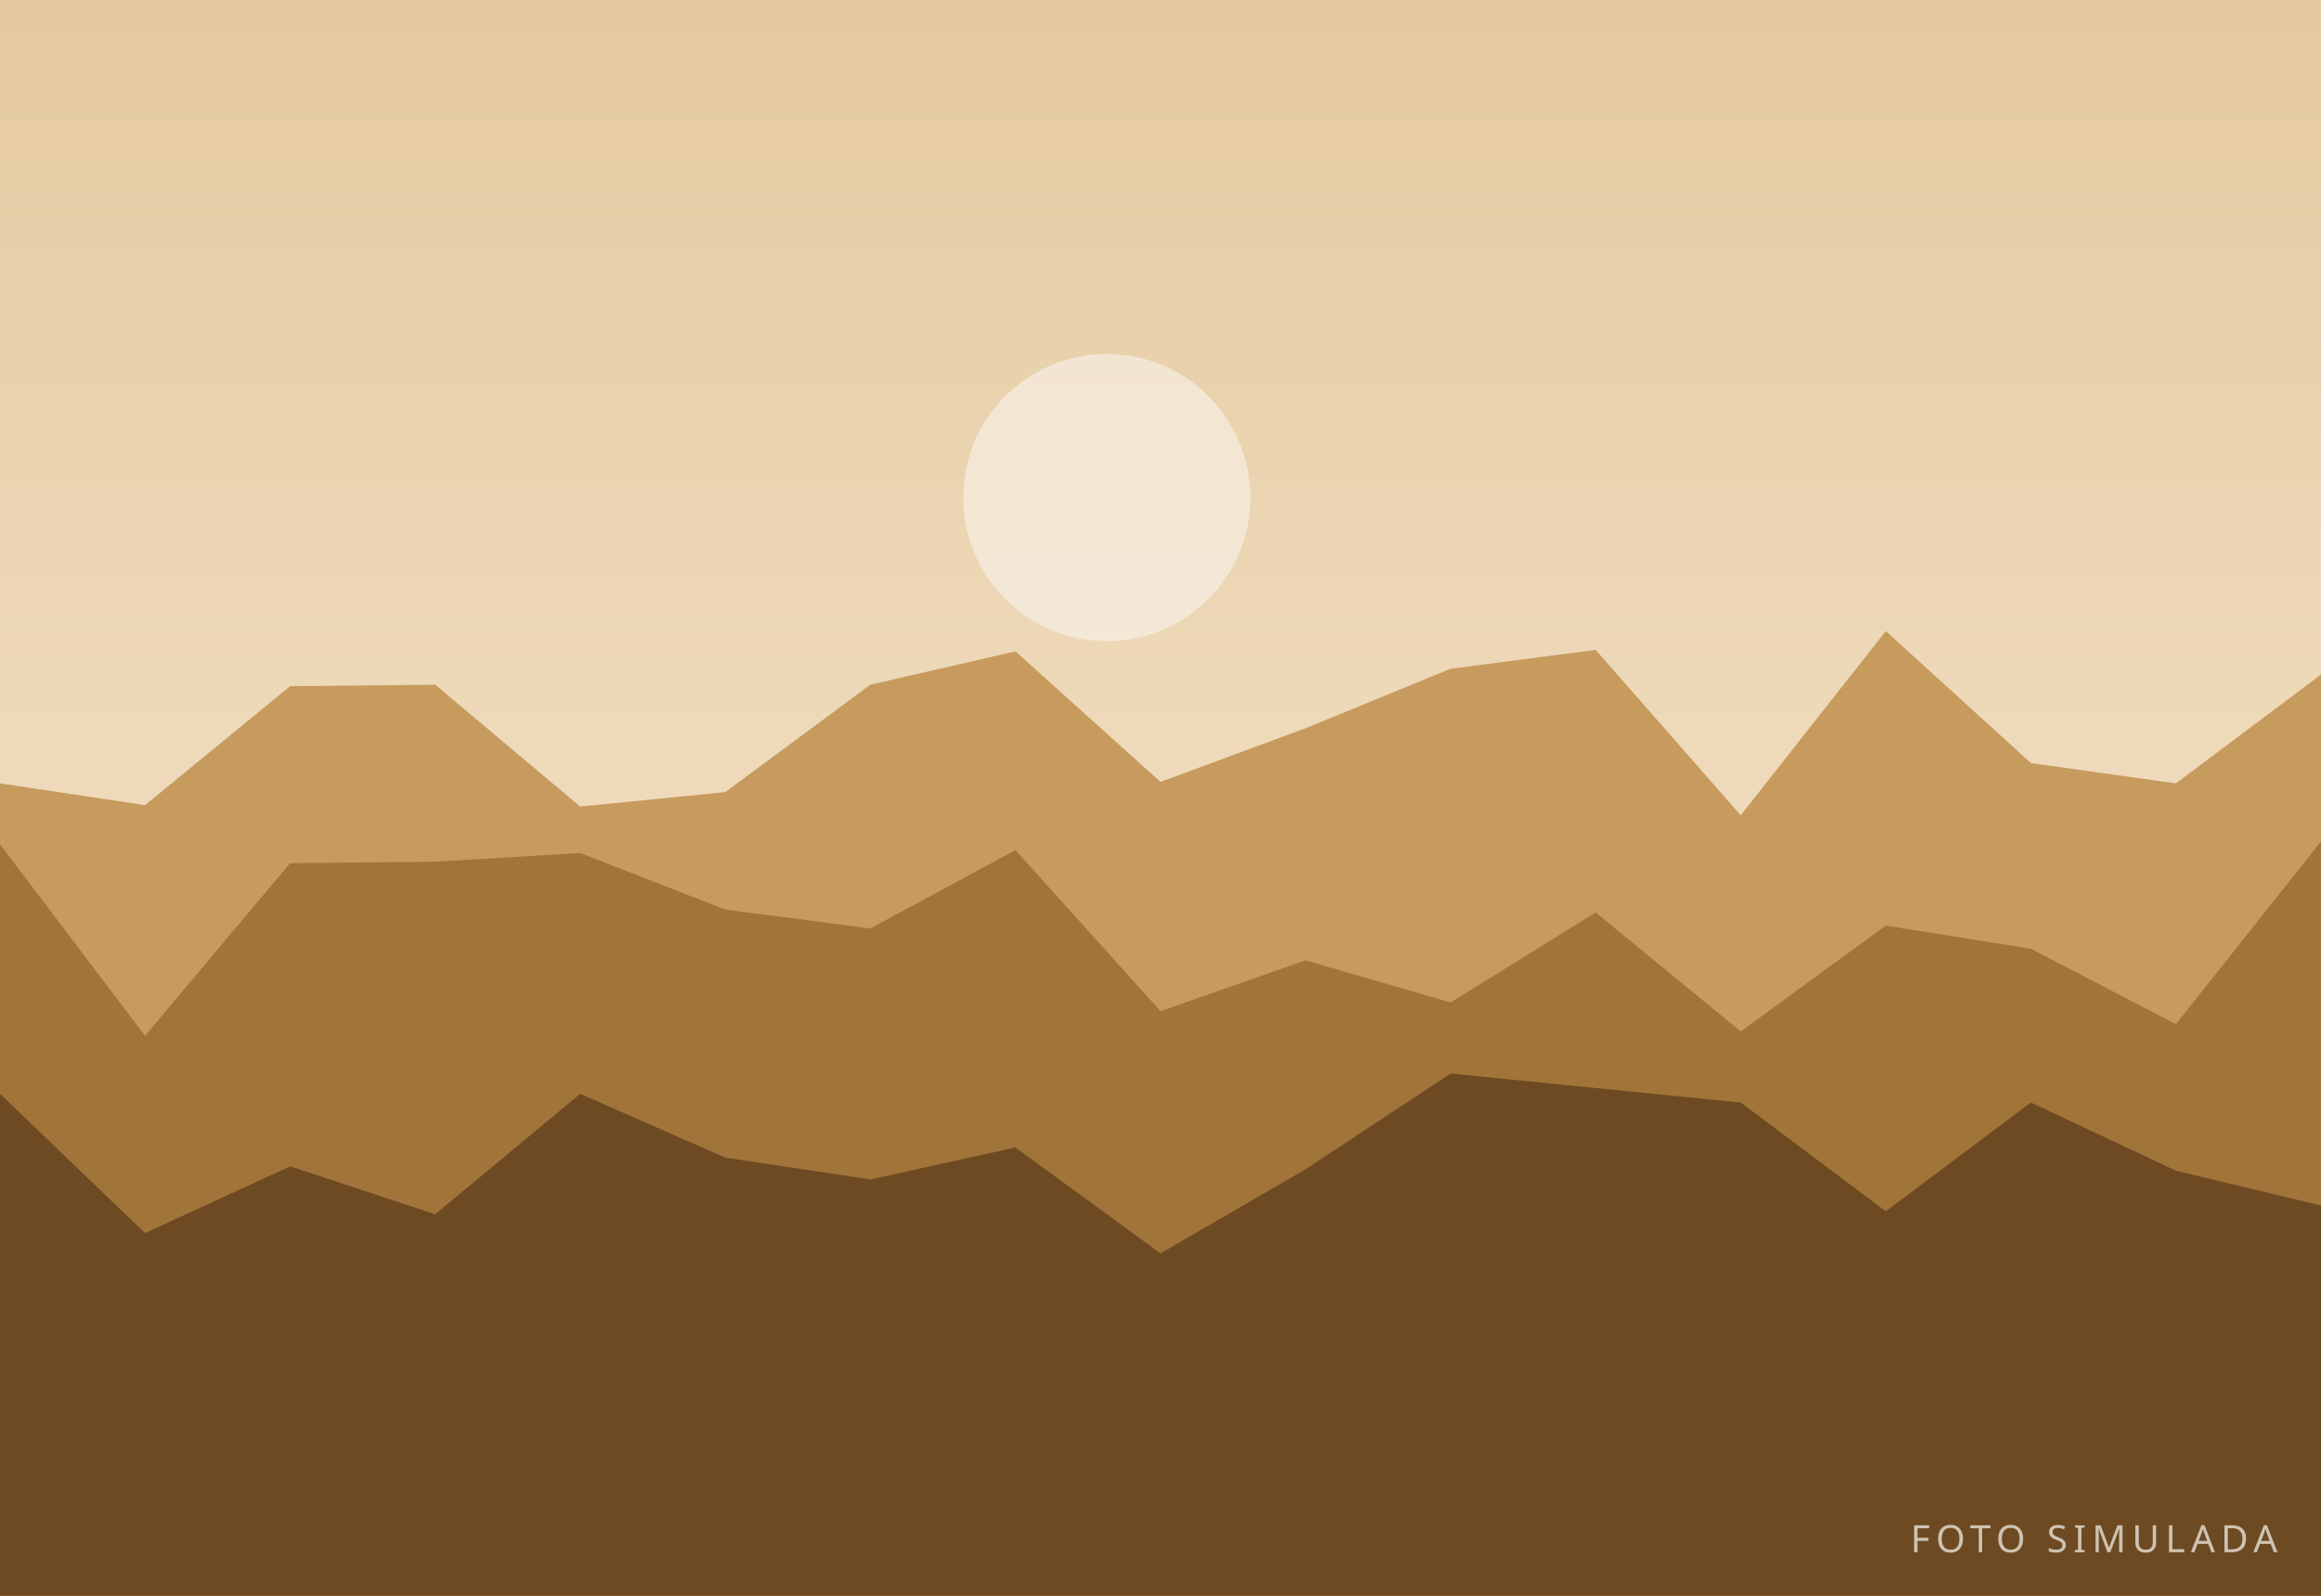
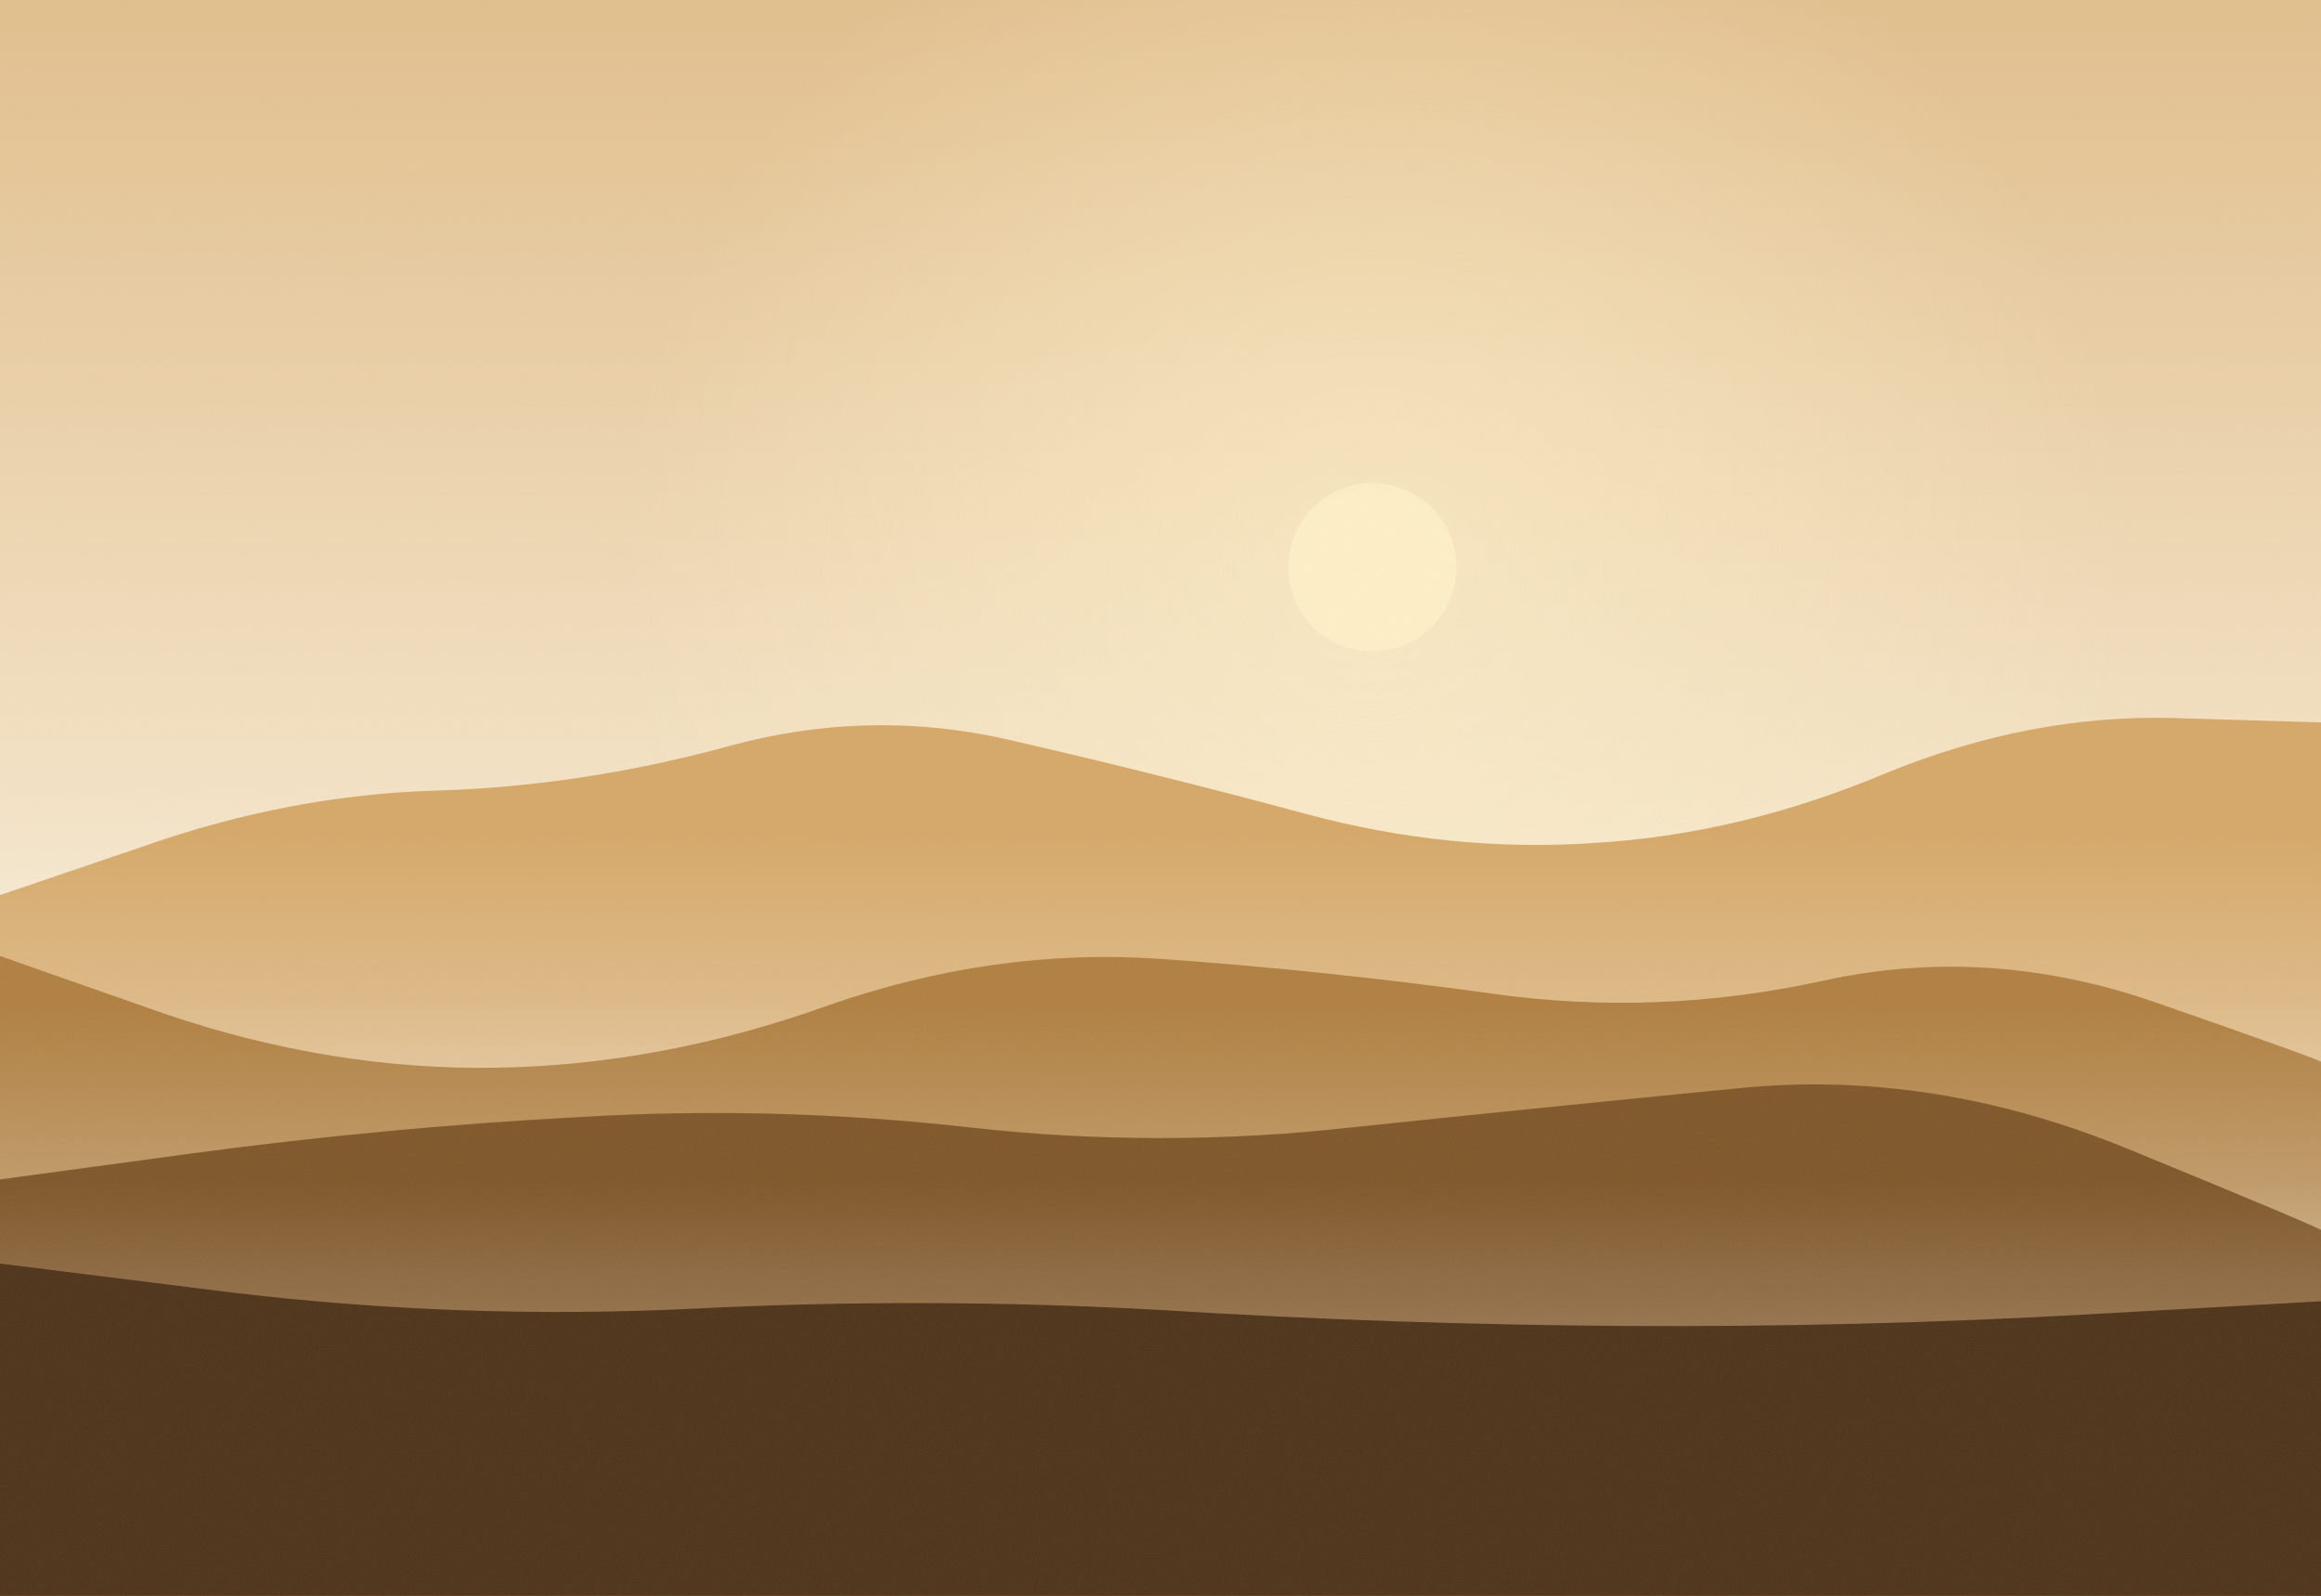
<svg xmlns="http://www.w3.org/2000/svg" viewBox="0 0 1600 1100" preserveAspectRatio="xMidYMid slice">
  <defs>
-     <linearGradient id="g" x1="0" y1="0" x2="0" y2="1">
-       <stop offset="0" stop-color="#e5c9a0" />
-       <stop offset="1" stop-color="#f8ecd6" />
+     <linearGradient id="sky" x1="0" y1="0" x2="0" y2="1">
+       <stop offset="0" stop-color="#e2bf8c" />
+       <stop offset=".65" stop-color="#faeed6" />
+       <stop offset="1" stop-color="#faeed6" />
    </linearGradient>
+     <radialGradient id="sun" cx="946" cy="391" r="520" gradientUnits="userSpaceOnUse">
+       <stop offset="0" stop-color="#fff0c8" stop-opacity=".95" />
+       <stop offset=".12" stop-color="#fff0c8" stop-opacity=".55" />
+       <stop offset="1" stop-color="#fff0c8" stop-opacity="0" />
+     </radialGradient>
+     <linearGradient id="mist" x1="0" y1="0" x2="0" y2="1">
+       <stop offset="0" stop-color="#fff" stop-opacity="0" />
+       <stop offset="1" stop-color="#fff" stop-opacity=".38" />
+     </linearGradient>
+     <filter id="n" x="0" y="0" width="100%" height="100%">
+       <feTurbulence type="fractalNoise" baseFrequency=".9" numOctaves="2" seed="4" />
+       <feColorMatrix values="0 0 0 0 .5  0 0 0 0 .5  0 0 0 0 .5  0 0 0 .55 0" />
+     </filter>
  </defs>
-   <rect width="1600" height="1100" fill="url(#g)" />
-   <circle cx="763" cy="343" r="99" fill="#F9F6F0" opacity=".55" />
-   <polygon points="0,1100 0,540 100,555 200,473 300,472 400,556 500,546 600,472 700,449 800,539 900,502 1000,461 1100,448 1200,562 1300,435 1400,526 1500,540 1600,465 1600,1100" fill="#c79a5e" />
-   <polygon points="0,1100 0,582 100,714 200,595 300,594 400,588 500,627 600,640 700,586 800,697 900,662 1000,691 1100,629 1200,711 1300,638 1400,654 1500,706 1600,580 1600,1100" fill="#a1743a" />
-   <polygon points="0,1100 0,754 100,850 200,804 300,837 400,754 500,798 600,813 700,791 800,864 900,806 1000,740 1100,750 1200,760 1300,835 1400,760 1500,807 1600,831 1600,1100" fill="#6d4a22" />
-   <text x="1570" y="1070" text-anchor="end" font-family="sans-serif" font-size="26" letter-spacing="4" fill="#F9F6F0" opacity=".7">FOTO SIMULADA</text>
+   <rect width="1600" height="1100" fill="url(#sky)" />
+   <rect width="1600" height="1100" fill="url(#sun)" />
+   <circle cx="946" cy="391" r="58" fill="#fff0c8" opacity=".9" />
+   <path d="M0,1100 L0,617 Q0,617 100,583 Q200,548 300,545 Q400,542 500,515 Q600,487 700,511 Q800,534 900,561 Q1000,588 1100,581 Q1200,575 1300,533 Q1400,492 1500,495 T1600,498 L1600,1100 Z" fill="#d6a867" />
+   <rect y="572" width="1600" height="220" fill="url(#mist)" />
+   <path d="M0,1100 L0,659 Q0,659 114,699 Q229,738 343,736 Q457,734 571,693 Q686,653 800,661 Q914,669 1029,685 Q1143,701 1257,676 Q1371,651 1486,691 T1600,732 L1600,1100 Z" fill="#b07f3f" />
+   <rect y="693" width="1600" height="220" fill="url(#mist)" />
+   <path d="M0,1100 L0,813 Q0,813 133,795 Q267,777 400,770 Q533,762 667,777 Q800,792 933,777 Q1067,763 1200,750 Q1333,737 1467,792 T1600,848 L1600,1100 Z" fill="#7f5628" />
+   <rect y="814" width="1600" height="220" fill="url(#mist)" />
+   <path d="M0,1100 L0,871 Q0,871 160,891 Q320,910 480,902 Q640,894 800,903 Q960,913 1120,914 Q1280,915 1440,906 T1600,897 L1600,1100 Z" fill="#4d3318" />
+   <rect width="1600" height="1100" filter="url(#n)" opacity=".16" />
</svg>
